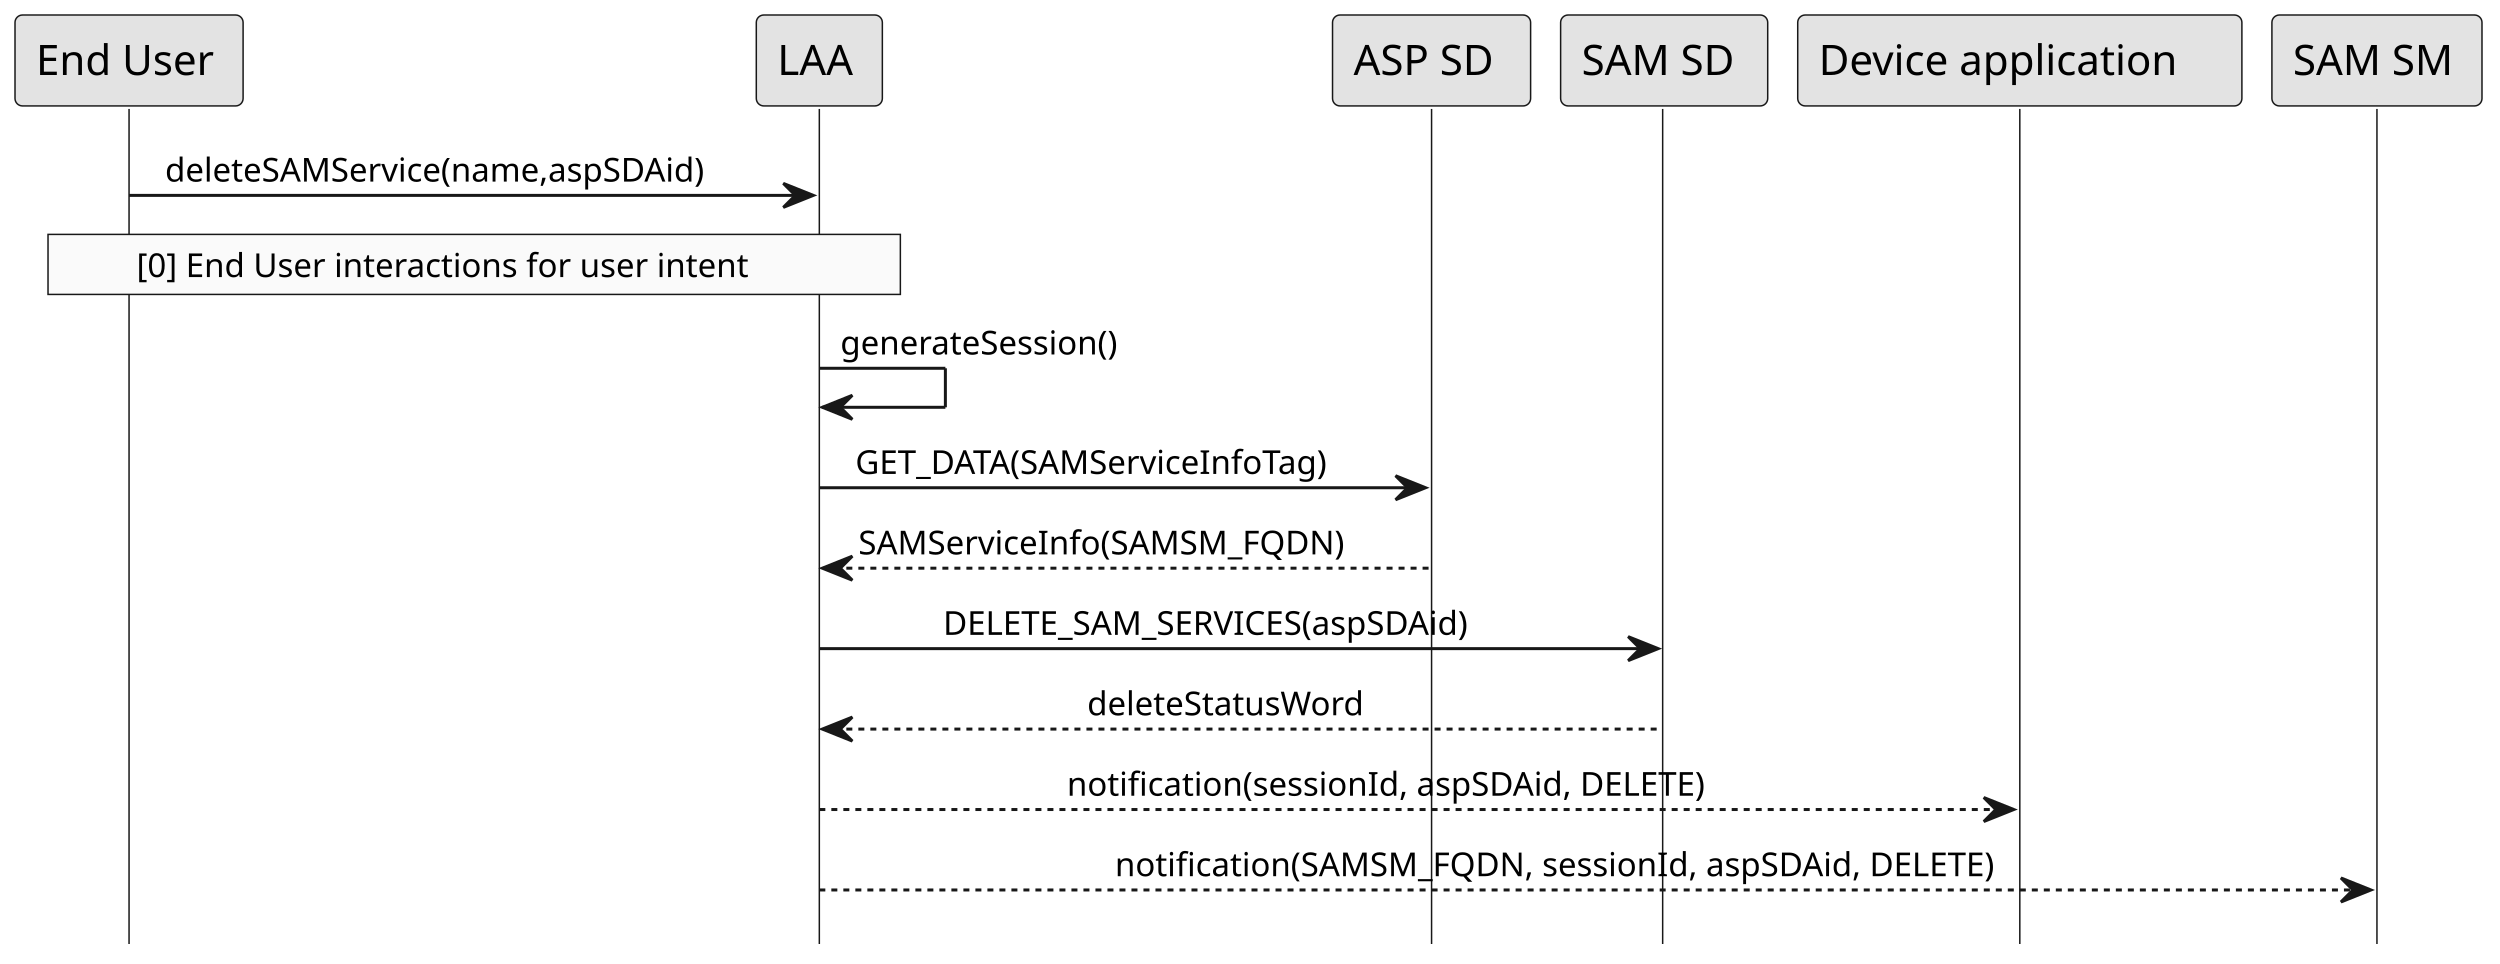
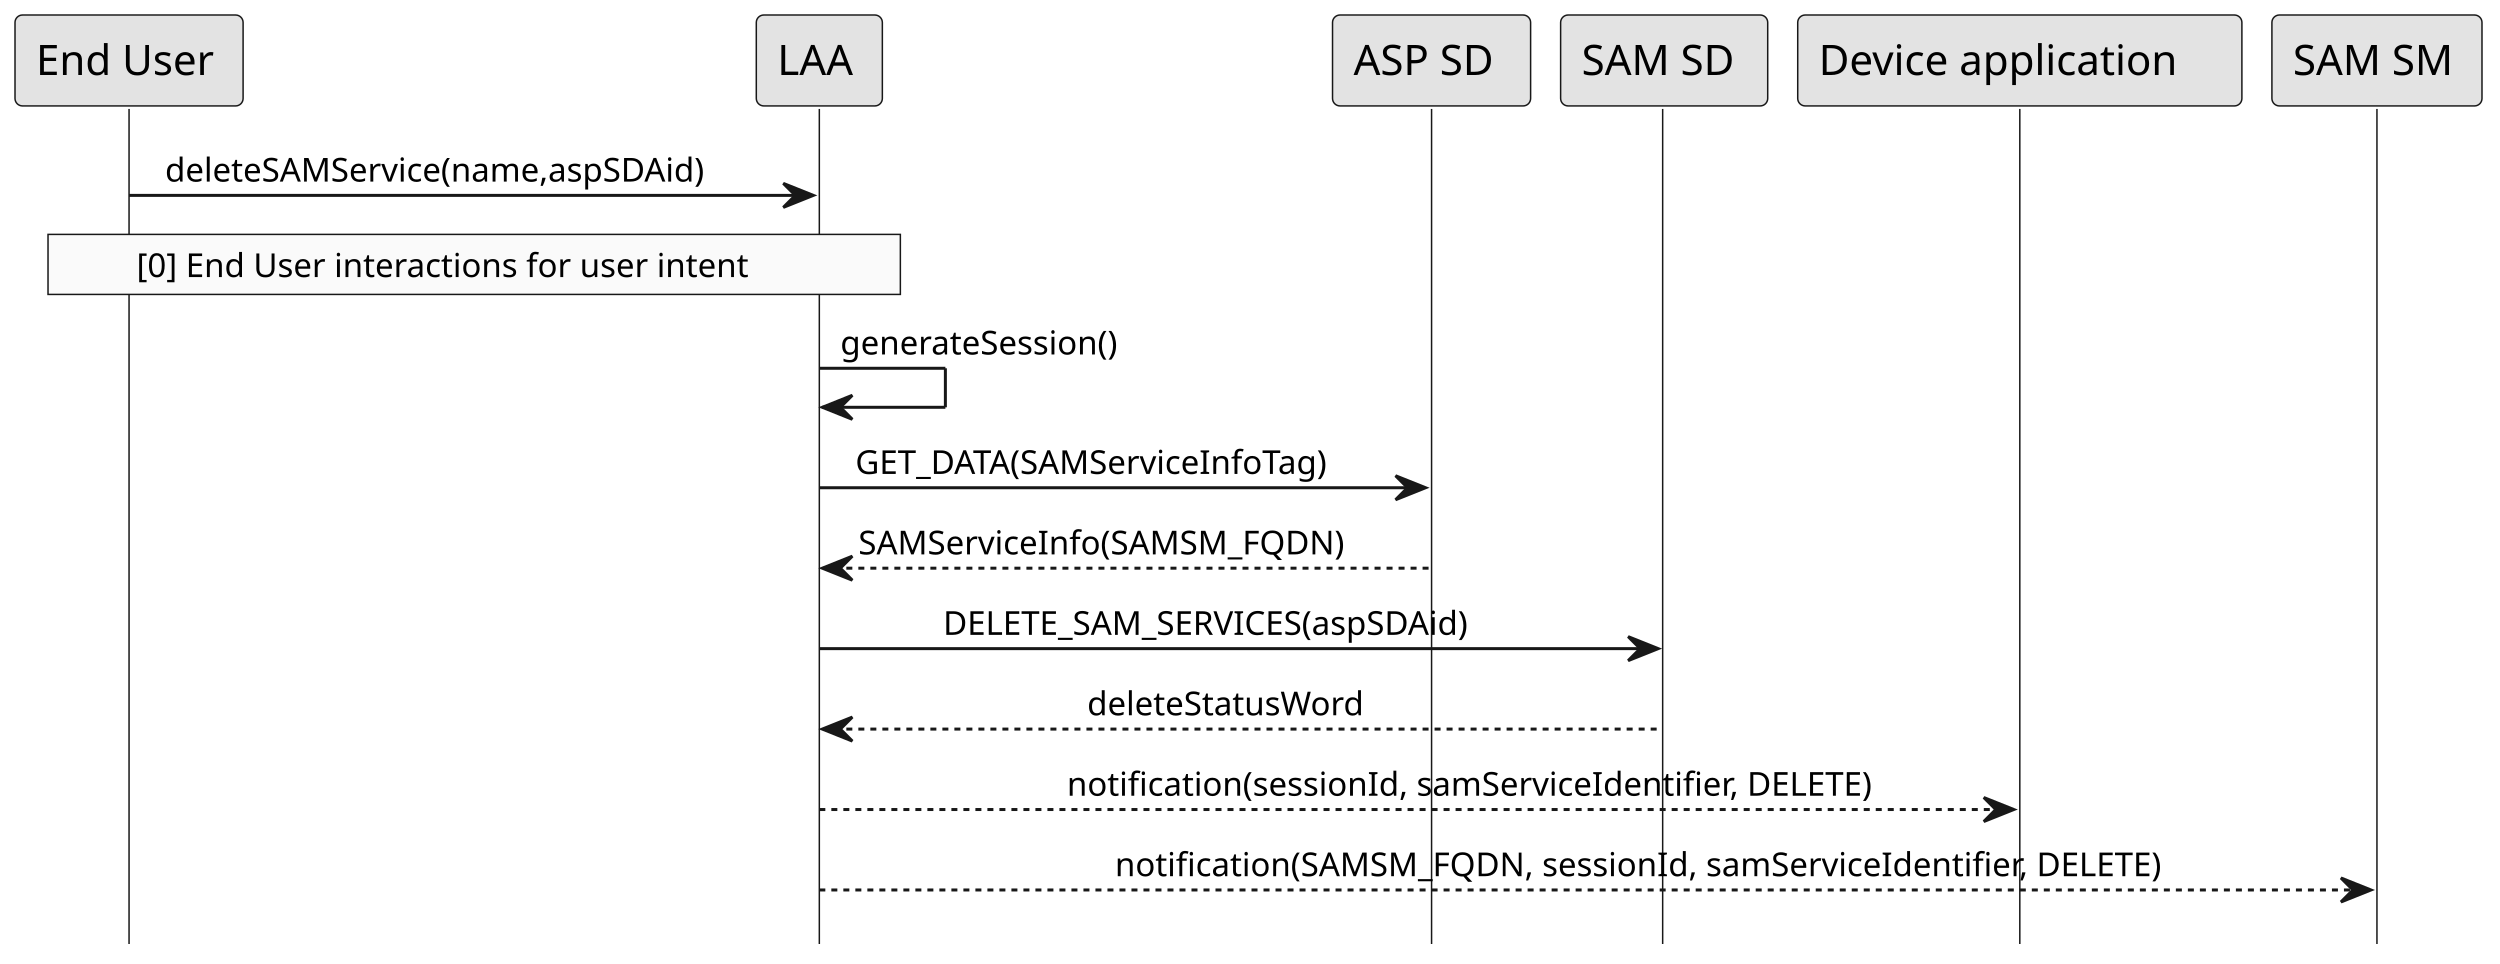
<svg xmlns="http://www.w3.org/2000/svg" contentStyleType="text/css" height="321px" preserveAspectRatio="none" style="width:833px;height:321px;background:#FFFFFF;" version="1.1" viewBox="0 0 833 321" width="833px" zoomAndPan="magnify">
  <defs />
  <g>
    <line style="stroke:#181818;stroke-width:0.5;" x1="43" x2="43" y1="36.297" y2="314.539" />
    <line style="stroke:#181818;stroke-width:0.5;" x1="273" x2="273" y1="36.297" y2="314.539" />
    <line style="stroke:#181818;stroke-width:0.5;" x1="477" x2="477" y1="36.297" y2="314.539" />
    <line style="stroke:#181818;stroke-width:0.5;" x1="554" x2="554" y1="36.297" y2="314.539" />
    <line style="stroke:#181818;stroke-width:0.5;" x1="673" x2="673" y1="36.297" y2="314.539" />
    <line style="stroke:#181818;stroke-width:0.5;" x1="792" x2="792" y1="36.297" y2="314.539" />
    <rect fill="#E3E3E3" height="30.297" rx="2.5" ry="2.5" style="stroke:#181818;stroke-width:0.5;" width="76" x="5" y="5" />
    <text fill="#000000" font-family="sans-serif" font-size="14" lengthAdjust="spacing" textLength="62" x="12" y="24.995">End User</text>
    <rect fill="#E3E3E3" height="30.297" rx="2.5" ry="2.5" style="stroke:#181818;stroke-width:0.5;" width="42" x="252" y="5" />
    <text fill="#000000" font-family="sans-serif" font-size="14" lengthAdjust="spacing" textLength="28" x="259" y="24.995">LAA</text>
    <rect fill="#E3E3E3" height="30.297" rx="2.5" ry="2.5" style="stroke:#181818;stroke-width:0.5;" width="66" x="444" y="5" />
    <text fill="#000000" font-family="sans-serif" font-size="14" lengthAdjust="spacing" textLength="52" x="451" y="24.995">ASP SD</text>
    <rect fill="#E3E3E3" height="30.297" rx="2.5" ry="2.5" style="stroke:#181818;stroke-width:0.5;" width="69" x="520" y="5" />
    <text fill="#000000" font-family="sans-serif" font-size="14" lengthAdjust="spacing" textLength="55" x="527" y="24.995">SAM SD</text>
    <rect fill="#E3E3E3" height="30.297" rx="2.5" ry="2.5" style="stroke:#181818;stroke-width:0.5;" width="148" x="599" y="5" />
    <text fill="#000000" font-family="sans-serif" font-size="14" lengthAdjust="spacing" textLength="134" x="606" y="24.995">Device application</text>
    <rect fill="#E3E3E3" height="30.297" rx="2.5" ry="2.5" style="stroke:#181818;stroke-width:0.5;" width="70" x="757" y="5" />
    <text fill="#000000" font-family="sans-serif" font-size="14" lengthAdjust="spacing" textLength="56" x="764" y="24.995">SAM SM</text>
    <polygon fill="#181818" points="261,61.102,271,65.102,261,69.102,265,65.102" style="stroke:#181818;stroke-width:1.0;" />
    <line style="stroke:#181818;stroke-width:1.0;" x1="43" x2="267" y1="65.102" y2="65.102" />
    <text fill="#000000" font-family="sans-serif" font-size="11" lengthAdjust="spacing" textLength="206" x="55" y="60.507">deleteSAMService(name,aspSDAid)</text>
    <rect fill="#FAFAFA" height="20" style="stroke:#181818;stroke-width:0.5;" width="284" x="16" y="78.102" />
    <text fill="#000000" font-family="sans-serif" font-size="11" lengthAdjust="spacing" textLength="225" x="45.5" y="92.312">[0] End User interactions for user intent</text>
    <line style="stroke:#181818;stroke-width:1.0;" x1="273" x2="315" y1="122.711" y2="122.711" />
    <line style="stroke:#181818;stroke-width:1.0;" x1="315" x2="315" y1="122.711" y2="135.711" />
    <line style="stroke:#181818;stroke-width:1.0;" x1="274" x2="315" y1="135.711" y2="135.711" />
    <polygon fill="#181818" points="284,131.711,274,135.711,284,139.711,280,135.711" style="stroke:#181818;stroke-width:1.0;" />
    <text fill="#000000" font-family="sans-serif" font-size="11" lengthAdjust="spacing" textLength="106" x="280" y="118.117">generateSession()</text>
    <polygon fill="#181818" points="465,158.516,475,162.516,465,166.516,469,162.516" style="stroke:#181818;stroke-width:1.0;" />
    <line style="stroke:#181818;stroke-width:1.0;" x1="273" x2="471" y1="162.516" y2="162.516" />
    <text fill="#000000" font-family="sans-serif" font-size="11" lengthAdjust="spacing" textLength="180" x="285" y="157.921">GET_DATA(SAMServiceInfoTag)</text>
    <polygon fill="#181818" points="284,185.32,274,189.32,284,193.32,280,189.32" style="stroke:#181818;stroke-width:1.0;" />
    <line style="stroke:#181818;stroke-width:1.0;stroke-dasharray:2.0,2.0;" x1="278" x2="476" y1="189.32" y2="189.32" />
    <text fill="#000000" font-family="sans-serif" font-size="11" lengthAdjust="spacing" textLength="178" x="286" y="184.726">SAMServiceInfo(SAMSM_FQDN)</text>
    <polygon fill="#181818" points="542.5,212.125,552.5,216.125,542.5,220.125,546.5,216.125" style="stroke:#181818;stroke-width:1.0;" />
    <line style="stroke:#181818;stroke-width:1.0;" x1="273" x2="548.5" y1="216.125" y2="216.125" />
    <text fill="#000000" font-family="sans-serif" font-size="11" lengthAdjust="spacing" textLength="199" x="314.25" y="211.531">DELETE_SAM_SERVICES(aspSDAid)</text>
    <polygon fill="#181818" points="284,238.93,274,242.93,284,246.93,280,242.93" style="stroke:#181818;stroke-width:1.0;" />
    <line style="stroke:#181818;stroke-width:1.0;stroke-dasharray:2.0,2.0;" x1="278" x2="553.5" y1="242.93" y2="242.93" />
    <text fill="#000000" font-family="sans-serif" font-size="11" lengthAdjust="spacing" textLength="103" x="362.25" y="238.335">deleteStatusWord</text>
    <polygon fill="#181818" points="661,265.734,671,269.734,661,273.734,665,269.734" style="stroke:#181818;stroke-width:1.0;" />
    <line style="stroke:#181818;stroke-width:1.0;stroke-dasharray:2.0,2.0;" x1="273" x2="667" y1="269.734" y2="269.734" />
-     <text fill="#000000" font-family="sans-serif" font-size="11" lengthAdjust="spacing" textLength="235" x="355.5" y="265.14">notification(sessionId, aspSDAid, DELETE)</text>
+     <text fill="#000000" font-family="sans-serif" font-size="11" lengthAdjust="spacing" textLength="235" x="355.5" y="265.14">notification(sessionId, samServiceIdentifier, DELETE)</text>
    <polygon fill="#181818" points="780,292.539,790,296.539,780,300.539,784,296.539" style="stroke:#181818;stroke-width:1.0;" />
    <line style="stroke:#181818;stroke-width:1.0;stroke-dasharray:2.0,2.0;" x1="273" x2="786" y1="296.539" y2="296.539" />
-     <text fill="#000000" font-family="sans-serif" font-size="11" lengthAdjust="spacing" textLength="322" x="371.5" y="291.945">notification(SAMSM_FQDN, sessionId, aspSDAid, DELETE)</text>
+     <text fill="#000000" font-family="sans-serif" font-size="11" lengthAdjust="spacing" textLength="322" x="371.5" y="291.945">notification(SAMSM_FQDN, sessionId, samServiceIdentifier, DELETE)</text>
  </g>
</svg>
